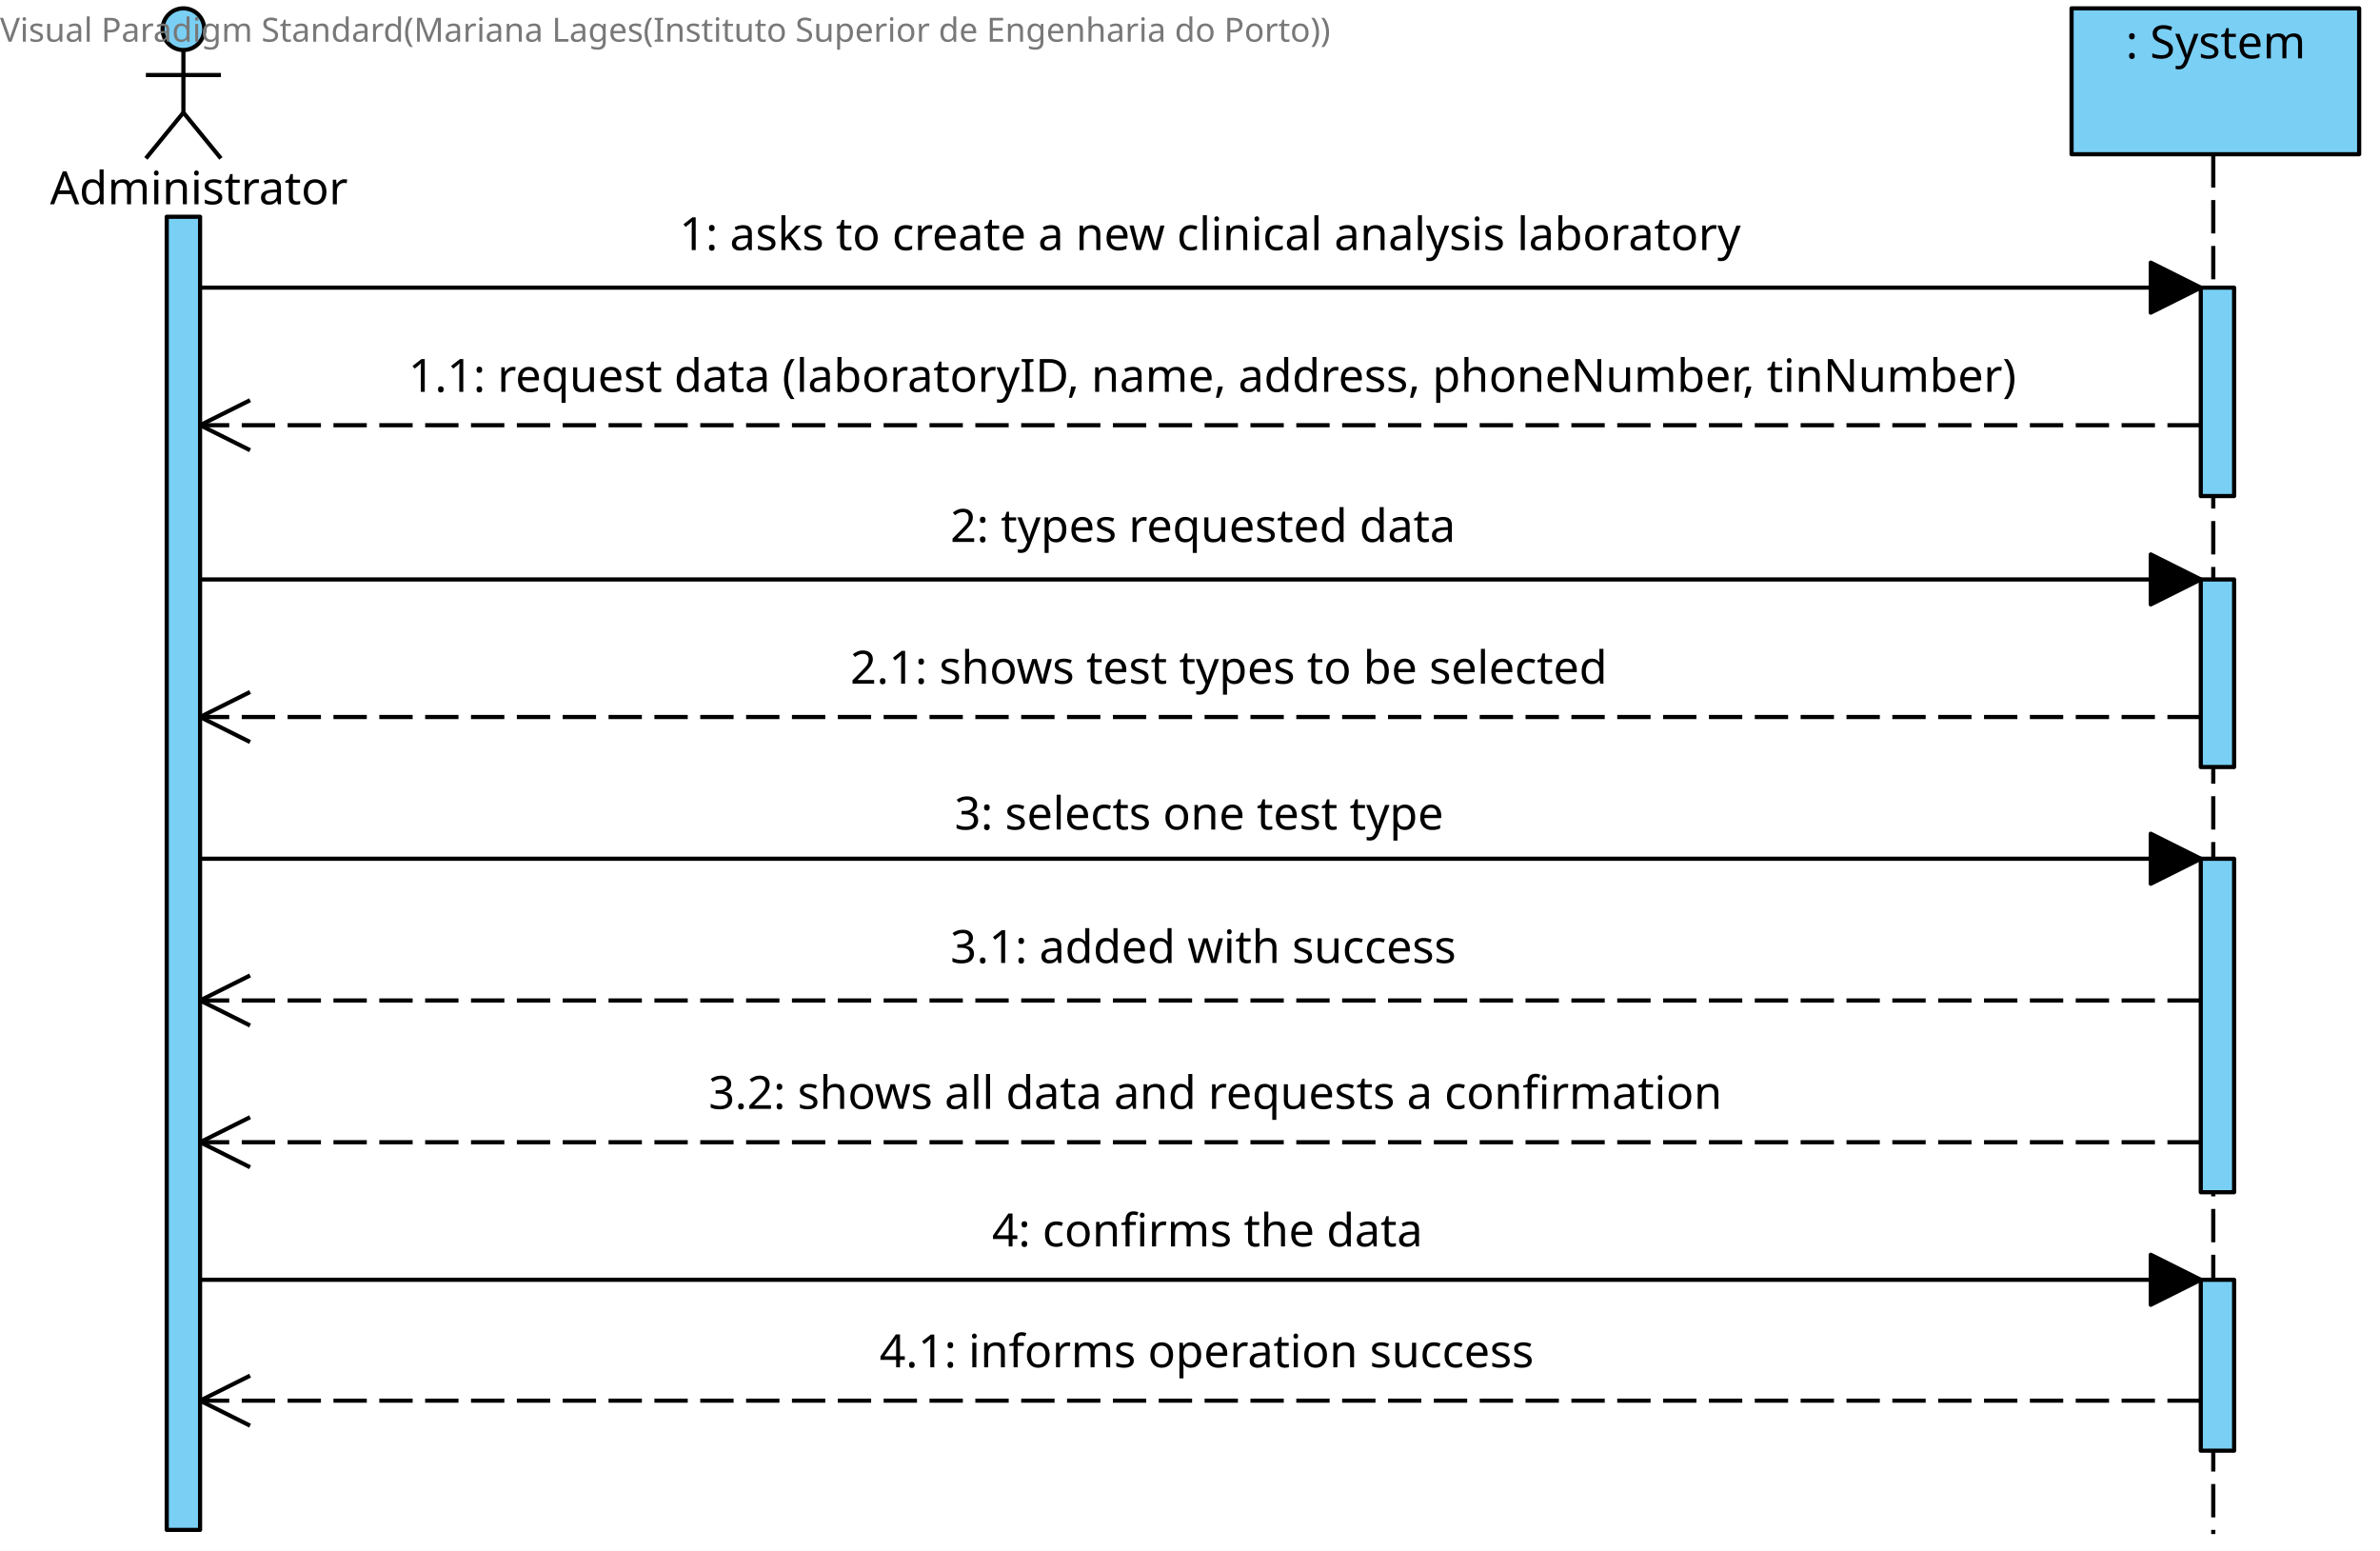
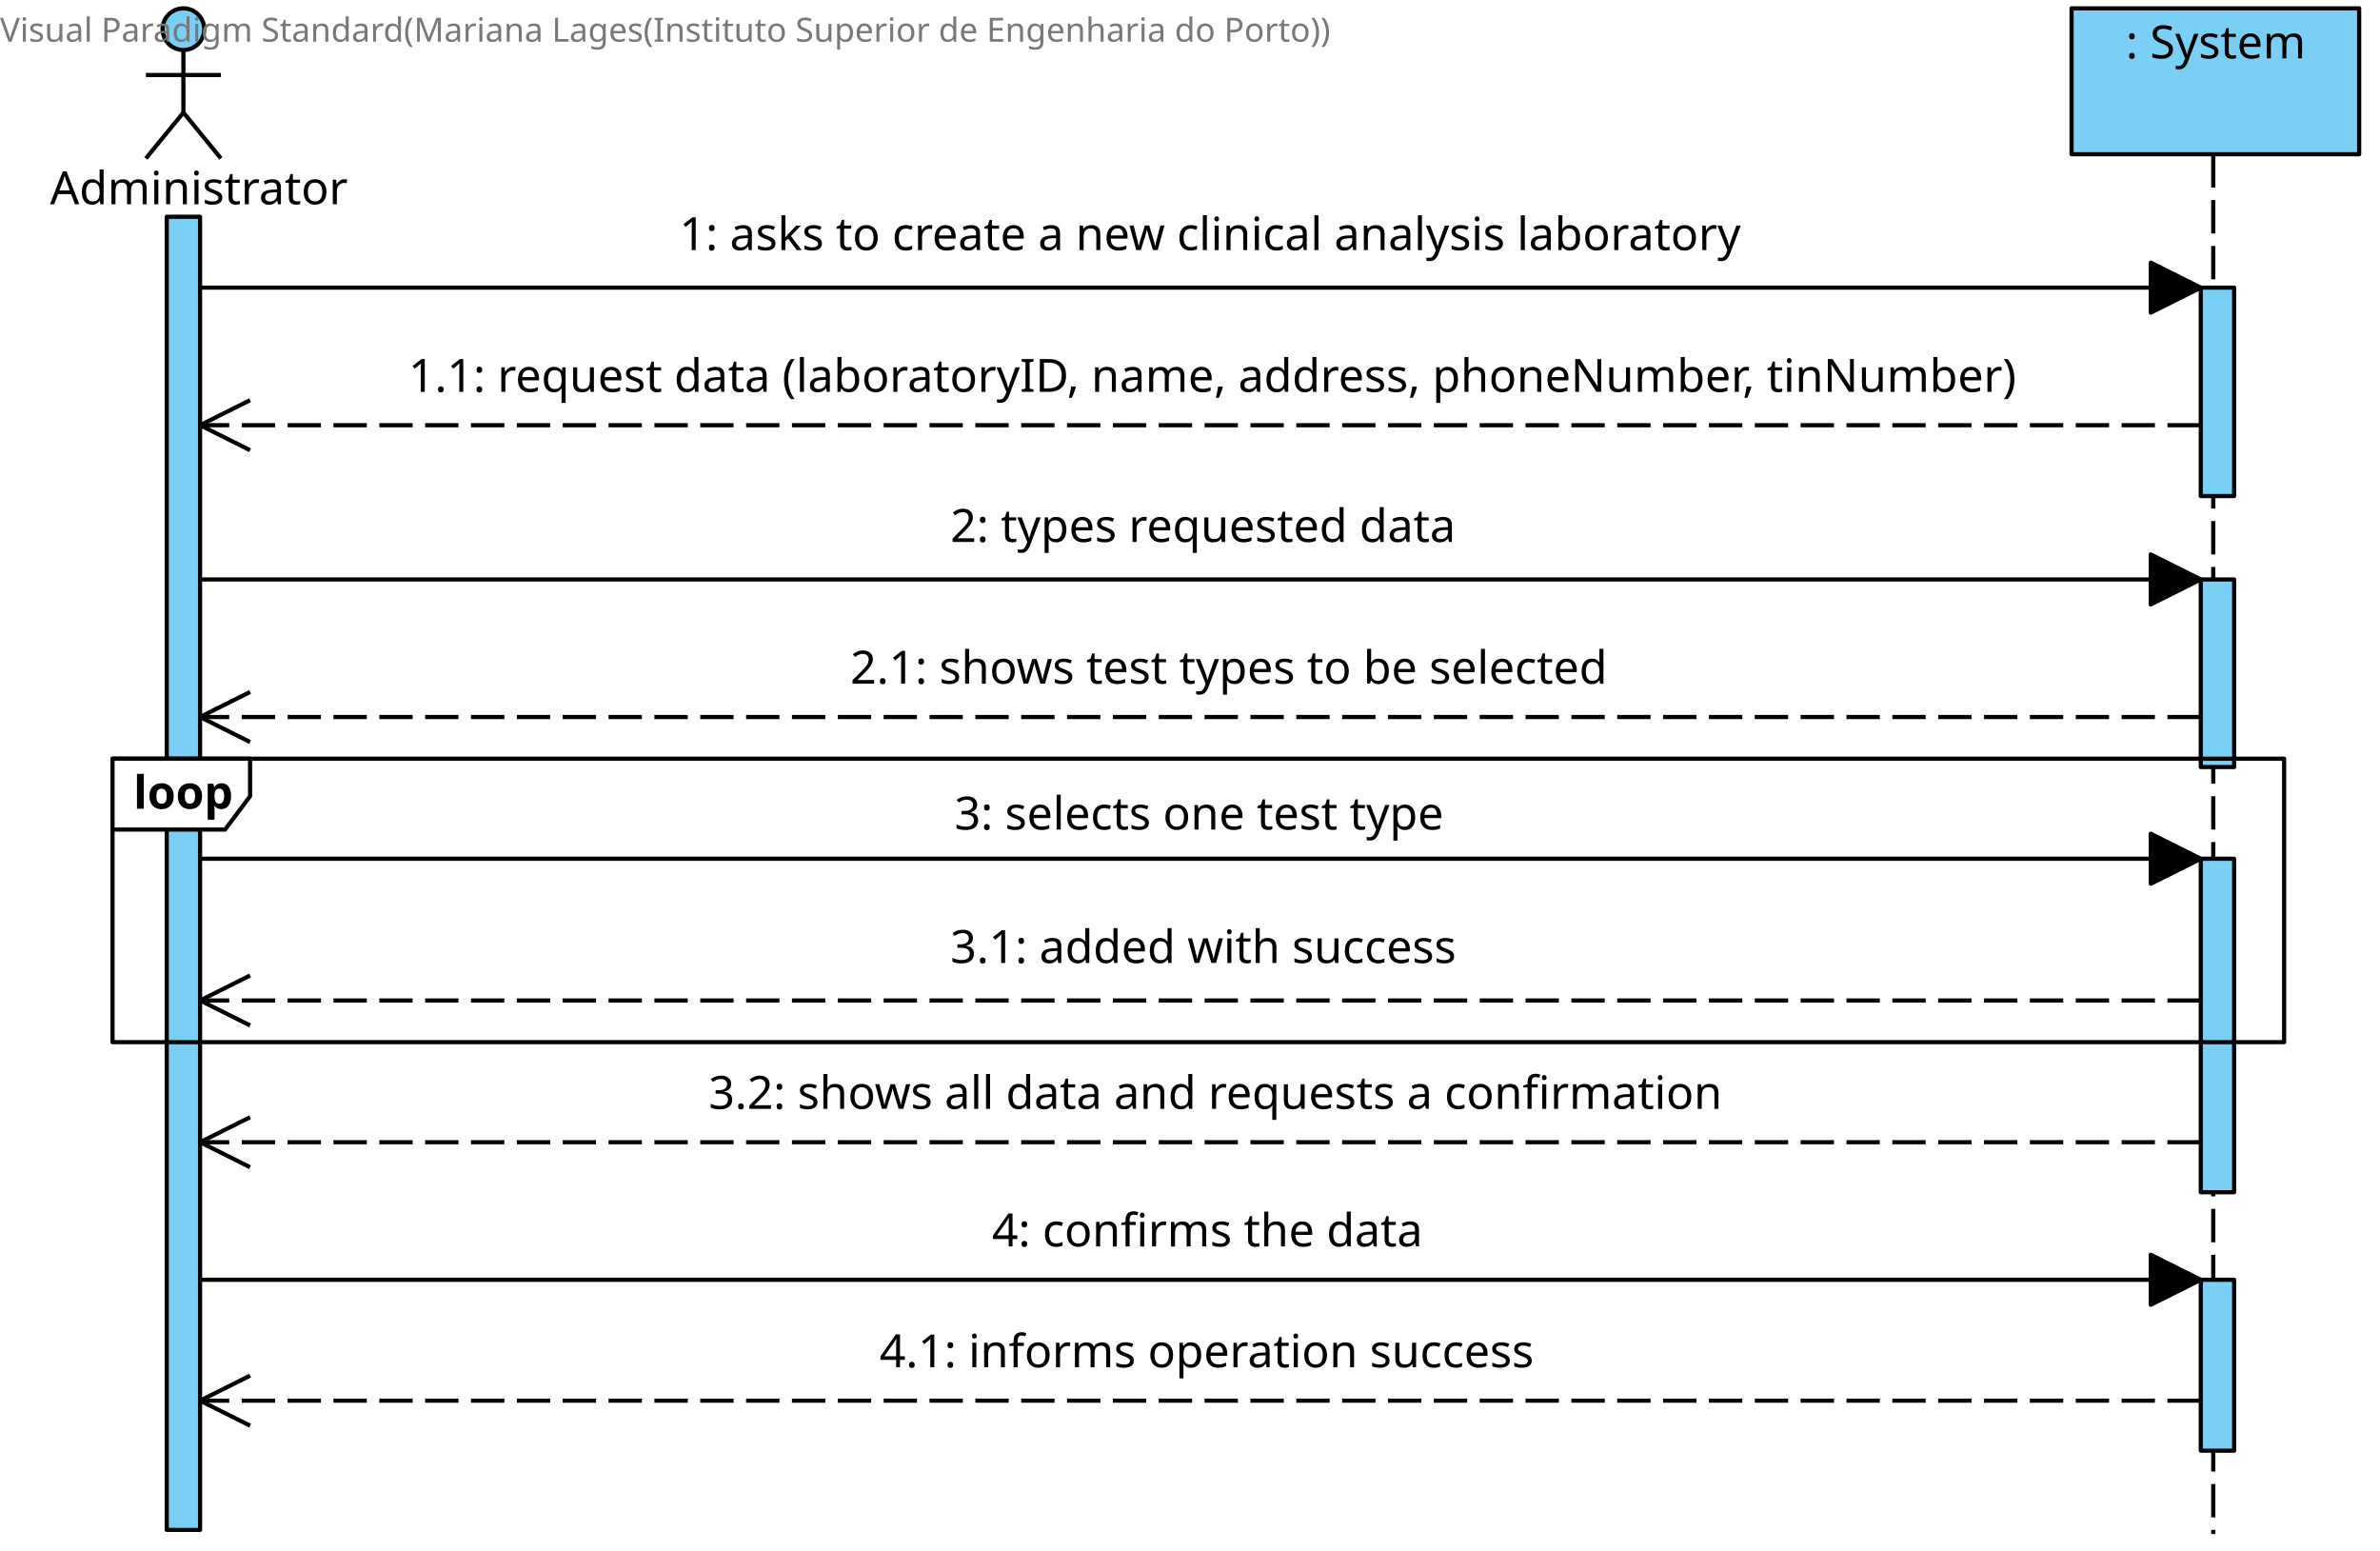
<svg xmlns="http://www.w3.org/2000/svg" fill-opacity="0" color-rendering="auto" color-interpolation="auto" text-rendering="auto" stroke="rgb(0,0,0)" stroke-linecap="square" width="571" stroke-miterlimit="10" shape-rendering="auto" stroke-opacity="0" fill="rgb(0,0,0)" stroke-dasharray="none" font-weight="normal" stroke-width="1" height="372" font-family="'Dialog'" font-style="normal" stroke-linejoin="miter" font-size="12px" stroke-dashoffset="0" image-rendering="auto">
  <defs id="genericDefs" />
  <g>
    <defs id="defs1">
      <clipPath clipPathUnits="userSpaceOnUse" id="clipPath1">
        <path d="M-7 -7 L71 -7 L71 377 L-7 377 L-7 -7 Z" />
      </clipPath>
      <clipPath clipPathUnits="userSpaceOnUse" id="clipPath2">
        <path d="M-7 -7 L81 -7 L81 377 L-7 377 L-7 -7 Z" />
      </clipPath>
      <clipPath clipPathUnits="userSpaceOnUse" id="clipPath3">
        <path d="M-7 -7 L19 -7 L19 91 L-7 91 L-7 -7 Z" />
      </clipPath>
      <clipPath clipPathUnits="userSpaceOnUse" id="clipPath4">
        <path d="M-7 -7 L19 -7 L19 61 L-7 61 L-7 -7 Z" />
      </clipPath>
      <clipPath clipPathUnits="userSpaceOnUse" id="clipPath5">
        <path d="M-7 -7 L19 -7 L19 52 L-7 52 L-7 -7 Z" />
      </clipPath>
      <clipPath clipPathUnits="userSpaceOnUse" id="clipPath6">
        <path d="M-7 -7 L19 -7 L19 56 L-7 56 L-7 -7 Z" />
      </clipPath>
      <clipPath clipPathUnits="userSpaceOnUse" id="clipPath7">
+         <path d="M-7 -7 L532 -7 L532 79 L-7 79 L-7 -7 Z" />
+       </clipPath>
+       <clipPath clipPathUnits="userSpaceOnUse" id="clipPath8">
+         <path d="M-7 -7 L-7 79 L532 79 L532 -7 Z" />
+       </clipPath>
+       <clipPath clipPathUnits="userSpaceOnUse" id="clipPath9">
+         <path d="M0 0 L0 18 L34 18 L34 0 Z" />
+       </clipPath>
+       <clipPath clipPathUnits="userSpaceOnUse" id="clipPath10">
+         <path d="M-7 -7 L532 -7 L532 61 L-7 61 L-7 -7 Z" />
+       </clipPath>
+       <clipPath clipPathUnits="userSpaceOnUse" id="clipPath11">
+         <path d="M0 0 L0 4 L521 4 L521 0 Z" />
+       </clipPath>
+       <clipPath clipPathUnits="userSpaceOnUse" id="clipPath12">
        <path d="M-85 -15 L170 -15 L170 30 L-85 30 L-85 -15 Z" />
      </clipPath>
-       <clipPath clipPathUnits="userSpaceOnUse" id="clipPath8">
+       <clipPath clipPathUnits="userSpaceOnUse" id="clipPath13">
        <path d="M-70 -15 L140 -15 L140 30 L-70 30 L-70 -15 Z" />
      </clipPath>
-       <clipPath clipPathUnits="userSpaceOnUse" id="clipPath9">
+       <clipPath clipPathUnits="userSpaceOnUse" id="clipPath14">
        <path d="M0 0 L584 0 L584 104 L0 104 L0 0 Z" />
      </clipPath>
-       <clipPath clipPathUnits="userSpaceOnUse" id="clipPath10">
+       <clipPath clipPathUnits="userSpaceOnUse" id="clipPath15">
        <path d="M89 18 L89 33 L4 33 L4 18 ZM419 29 L419 44 L155 44 L155 29 ZM476 63 L476 78 L91 78 L91 63 ZM0 0 L0 104 L220 104 L220 99 L355 99 L355 104 L584 104 L584 0 Z" />
      </clipPath>
-       <clipPath clipPathUnits="userSpaceOnUse" id="clipPath11">
+       <clipPath clipPathUnits="userSpaceOnUse" id="clipPath16">
        <path d="M476 30 L476 45 L91 45 L91 30 ZM355 66 L355 81 L220 81 L220 66 ZM0 0 L0 104 L197 104 L197 100 L392 100 L392 104 L584 104 L584 0 L419 0 L419 11 L155 11 L155 0 Z" />
      </clipPath>
-       <clipPath clipPathUnits="userSpaceOnUse" id="clipPath12">
+       <clipPath clipPathUnits="userSpaceOnUse" id="clipPath17">
        <path d="M355 29 L355 44 L220 44 L220 29 ZM392 63 L392 78 L197 78 L197 63 ZM0 0 L0 104 L221 104 L221 98 L354 98 L354 104 L584 104 L584 0 L476 0 L476 8 L91 8 L91 0 Z" />
      </clipPath>
-       <clipPath clipPathUnits="userSpaceOnUse" id="clipPath13">
+       <clipPath clipPathUnits="userSpaceOnUse" id="clipPath18">
        <path d="M392 30 L392 45 L197 45 L197 30 ZM354 65 L354 80 L221 80 L221 65 ZM0 0 L0 104 L221 104 L221 97 L359 97 L359 104 L584 104 L584 0 L355 0 L355 11 L220 11 L220 0 Z" />
      </clipPath>
-       <clipPath clipPathUnits="userSpaceOnUse" id="clipPath14">
+       <clipPath clipPathUnits="userSpaceOnUse" id="clipPath19">
        <path d="M354 31 L354 46 L221 46 L221 31 ZM359 63 L359 78 L221 78 L221 63 ZM0 0 L0 104 L162 104 L162 98 L412 98 L412 104 L584 104 L584 0 L392 0 L392 11 L197 11 L197 0 Z" />
      </clipPath>
-       <clipPath clipPathUnits="userSpaceOnUse" id="clipPath15">
+       <clipPath clipPathUnits="userSpaceOnUse" id="clipPath20">
        <path d="M412 30 L412 45 L162 45 L162 30 ZM347 63 L347 78 L230 78 L230 63 ZM0 0 L0 104 L204 104 L204 92 L374 92 L374 104 L584 104 L584 0 L359 0 L359 10 L221 10 L221 0 Z" />
      </clipPath>
-       <clipPath clipPathUnits="userSpaceOnUse" id="clipPath16">
+       <clipPath clipPathUnits="userSpaceOnUse" id="clipPath21">
        <path d="M347 30 L347 45 L230 45 L230 30 ZM374 59 L374 74 L204 74 L204 59 ZM0 0 L0 104 L584 104 L584 0 L412 0 L412 12 L162 12 L162 0 Z" />
      </clipPath>
-       <clipPath clipPathUnits="userSpaceOnUse" id="clipPath17">
+       <clipPath clipPathUnits="userSpaceOnUse" id="clipPath22">
        <path d="M347 1 L347 16 L230 16 L230 1 ZM374 30 L374 45 L204 45 L204 30 ZM0 0 L0 104 L584 104 L584 0 Z" />
      </clipPath>
-       <clipPath clipPathUnits="userSpaceOnUse" id="clipPath18">
+       <clipPath clipPathUnits="userSpaceOnUse" id="clipPath23">
        <path d="M359 29 L359 44 L221 44 L221 29 ZM412 64 L412 79 L162 79 L162 64 ZM0 0 L0 104 L230 104 L230 97 L347 97 L347 104 L584 104 L584 0 L354 0 L354 12 L221 12 L221 0 Z" />
      </clipPath>
-       <clipPath clipPathUnits="userSpaceOnUse" id="clipPath19">
+       <clipPath clipPathUnits="userSpaceOnUse" id="clipPath24">
        <path d="M-138 -15 L276 -15 L276 30 L-138 30 L-138 -15 Z" />
      </clipPath>
-       <clipPath clipPathUnits="userSpaceOnUse" id="clipPath20">
+       <clipPath clipPathUnits="userSpaceOnUse" id="clipPath25">
        <path d="M-170 -15 L340 -15 L340 30 L-170 30 L-170 -15 Z" />
      </clipPath>
-       <clipPath clipPathUnits="userSpaceOnUse" id="clipPath21">
+       <clipPath clipPathUnits="userSpaceOnUse" id="clipPath26">
        <path d="M-117 -15 L234 -15 L234 30 L-117 30 L-117 -15 Z" />
      </clipPath>
-       <clipPath clipPathUnits="userSpaceOnUse" id="clipPath22">
+       <clipPath clipPathUnits="userSpaceOnUse" id="clipPath27">
        <path d="M-250 -15 L500 -15 L500 30 L-250 30 L-250 -15 Z" />
      </clipPath>
-       <clipPath clipPathUnits="userSpaceOnUse" id="clipPath23">
+       <clipPath clipPathUnits="userSpaceOnUse" id="clipPath28">
        <path d="M-133 -15 L266 -15 L266 30 L-133 30 L-133 -15 Z" />
      </clipPath>
-       <clipPath clipPathUnits="userSpaceOnUse" id="clipPath24">
+       <clipPath clipPathUnits="userSpaceOnUse" id="clipPath29">
        <path d="M-195 -15 L390 -15 L390 30 L-195 30 L-195 -15 Z" />
      </clipPath>
-       <clipPath clipPathUnits="userSpaceOnUse" id="clipPath25">
+       <clipPath clipPathUnits="userSpaceOnUse" id="clipPath30">
        <path d="M-135 -15 L270 -15 L270 30 L-135 30 L-135 -15 Z" />
      </clipPath>
-       <clipPath clipPathUnits="userSpaceOnUse" id="clipPath26">
+       <clipPath clipPathUnits="userSpaceOnUse" id="clipPath31">
        <path d="M-385 -15 L770 -15 L770 30 L-385 30 L-385 -15 Z" />
      </clipPath>
-       <clipPath clipPathUnits="userSpaceOnUse" id="clipPath27">
+       <clipPath clipPathUnits="userSpaceOnUse" id="clipPath32">
        <path d="M-264 -15 L528 -15 L528 30 L-264 30 L-264 -15 Z" />
      </clipPath>
    </defs>
    <g fill="white" text-rendering="geometricPrecision" fill-opacity="1" stroke-opacity="1" stroke="white">
      <rect x="0" width="571" height="372" y="0" stroke="none" />
    </g>
    <g font-size="11px" transform="translate(14,2)" fill-opacity="1" fill="rgb(122,207,245)" text-rendering="geometricPrecision" image-rendering="optimizeQuality" font-family="sans-serif" stroke="rgb(122,207,245)" stroke-opacity="1">
      <circle r="5" clip-path="url(#clipPath1)" cx="30" cy="5" stroke="none" />
      <rect x="26" width="8" height="315" y="50" clip-path="url(#clipPath1)" stroke="none" />
    </g>
    <g stroke-linecap="butt" font-size="11px" transform="translate(14,2)" fill-opacity="1" fill="black" text-rendering="geometricPrecision" image-rendering="optimizeQuality" font-family="sans-serif" stroke-linejoin="round" stroke="black" stroke-opacity="1" stroke-miterlimit="0">
      <circle fill="none" r="5" clip-path="url(#clipPath1)" cx="30" cy="5" />
      <rect fill="none" x="26" width="8" height="315" y="50" clip-path="url(#clipPath1)" />
      <line y2="25" fill="none" x1="30" clip-path="url(#clipPath1)" x2="30" y1="10" />
      <line y2="36" fill="none" x1="30" clip-path="url(#clipPath1)" x2="21" y1="25" />
      <line y2="36" fill="none" x1="30" clip-path="url(#clipPath1)" x2="39" y1="25" />
      <line y2="16" fill="none" x1="21" clip-path="url(#clipPath1)" x2="39" y1="16" />
    </g>
    <g font-size="11px" transform="translate(497,2)" fill-opacity="1" fill="rgb(122,207,245)" text-rendering="geometricPrecision" image-rendering="optimizeQuality" font-family="sans-serif" stroke="rgb(122,207,245)" stroke-opacity="1">
      <rect x="0" width="69" height="35" y="0" clip-path="url(#clipPath2)" stroke="none" />
    </g>
    <g stroke-linecap="butt" font-size="11px" transform="translate(497,2)" fill-opacity="1" fill="black" text-rendering="geometricPrecision" image-rendering="optimizeQuality" font-family="sans-serif" stroke-linejoin="round" stroke="black" stroke-opacity="1" stroke-miterlimit="0">
      <rect fill="none" x="0" width="69" height="35" y="0" clip-path="url(#clipPath2)" />
      <line clip-path="url(#clipPath2)" fill="none" x1="34" x2="34" y1="35" y2="366" stroke-linejoin="bevel" stroke-dasharray="8,3" />
    </g>
    <g font-size="11px" transform="translate(528,206)" fill-opacity="1" fill="rgb(122,207,245)" text-rendering="geometricPrecision" image-rendering="optimizeQuality" font-family="sans-serif" stroke="rgb(122,207,245)" stroke-opacity="1">
      <rect x="0" width="8" height="80" y="0" clip-path="url(#clipPath3)" stroke="none" />
    </g>
    <g stroke-linecap="butt" font-size="11px" transform="translate(528,206)" fill-opacity="1" fill="black" text-rendering="geometricPrecision" image-rendering="optimizeQuality" font-family="sans-serif" stroke-linejoin="round" stroke="black" stroke-opacity="1" stroke-miterlimit="0">
      <rect fill="none" x="0" width="8" height="80" y="0" clip-path="url(#clipPath3)" />
    </g>
    <g font-size="11px" transform="translate(528,69)" fill-opacity="1" fill="rgb(122,207,245)" text-rendering="geometricPrecision" image-rendering="optimizeQuality" font-family="sans-serif" stroke="rgb(122,207,245)" stroke-opacity="1">
      <rect x="0" width="8" height="50" y="0" clip-path="url(#clipPath4)" stroke="none" />
    </g>
    <g stroke-linecap="butt" font-size="11px" transform="translate(528,69)" fill-opacity="1" fill="black" text-rendering="geometricPrecision" image-rendering="optimizeQuality" font-family="sans-serif" stroke-linejoin="round" stroke="black" stroke-opacity="1" stroke-miterlimit="0">
      <rect fill="none" x="0" width="8" height="50" y="0" clip-path="url(#clipPath4)" />
    </g>
    <g font-size="11px" transform="translate(528,307)" fill-opacity="1" fill="rgb(122,207,245)" text-rendering="geometricPrecision" image-rendering="optimizeQuality" font-family="sans-serif" stroke="rgb(122,207,245)" stroke-opacity="1">
      <rect x="0" width="8" height="41" y="0" clip-path="url(#clipPath5)" stroke="none" />
    </g>
    <g stroke-linecap="butt" font-size="11px" transform="translate(528,307)" fill-opacity="1" fill="black" text-rendering="geometricPrecision" image-rendering="optimizeQuality" font-family="sans-serif" stroke-linejoin="round" stroke="black" stroke-opacity="1" stroke-miterlimit="0">
      <rect fill="none" x="0" width="8" height="41" y="0" clip-path="url(#clipPath5)" />
    </g>
    <g font-size="11px" transform="translate(528,139)" fill-opacity="1" fill="rgb(122,207,245)" text-rendering="geometricPrecision" image-rendering="optimizeQuality" font-family="sans-serif" stroke="rgb(122,207,245)" stroke-opacity="1">
      <rect x="0" width="8" height="45" y="0" clip-path="url(#clipPath6)" stroke="none" />
    </g>
    <g stroke-linecap="butt" font-size="11px" transform="translate(528,139)" fill-opacity="1" fill="black" text-rendering="geometricPrecision" image-rendering="optimizeQuality" font-family="sans-serif" stroke-linejoin="round" stroke="black" stroke-opacity="1" stroke-miterlimit="0">
      <rect fill="none" x="0" width="8" height="45" y="0" clip-path="url(#clipPath6)" />
    </g>
+     <g fill-opacity="1" text-rendering="geometricPrecision" stroke="black" stroke-linecap="butt" transform="translate(27,182)" stroke-miterlimit="0" stroke-opacity="1" fill="black" font-weight="bold" font-family="sans-serif" stroke-linejoin="round" font-size="11px" image-rendering="optimizeQuality">
+       <rect fill="none" x="0" width="521" height="68" y="0" clip-path="url(#clipPath8)" />
+     </g>
+     <g font-size="11px" transform="translate(27,182)" fill-opacity="1" fill="white" text-rendering="geometricPrecision" image-rendering="optimizeQuality" font-family="sans-serif" stroke="white" font-weight="bold" stroke-opacity="1">
+       <path d="M33 0 L33 9 L27 17 L0 17 L0 0 Z" stroke="none" clip-path="url(#clipPath8)" />
+     </g>
+     <g fill-opacity="1" text-rendering="geometricPrecision" stroke="black" stroke-linecap="butt" transform="translate(27,182)" stroke-miterlimit="0" stroke-opacity="1" fill="black" font-weight="bold" font-family="sans-serif" stroke-linejoin="round" font-size="11px" image-rendering="optimizeQuality">
+       <path fill="none" d="M33 0 L33 9 L27 17 L0 17 L0 0 Z" clip-path="url(#clipPath8)" />
+     </g>
+     <g font-size="11px" transform="translate(27,182)" fill-opacity="1" fill="black" text-rendering="geometricPrecision" image-rendering="optimizeQuality" font-family="sans-serif" stroke="black" font-weight="bold" stroke-opacity="1">
+       <text x="5" xml:space="preserve" y="12" clip-path="url(#clipPath9)" stroke="none">loop</text>
+     </g>
    <g font-size="11px" transform="translate(2,37)" fill-opacity="1" fill="black" text-rendering="geometricPrecision" image-rendering="optimizeQuality" font-family="sans-serif" stroke="black" stroke-opacity="1">
-       <text x="10" xml:space="preserve" y="12" clip-path="url(#clipPath7)" stroke="none">Administrator</text>
+       <text x="10" xml:space="preserve" y="12" clip-path="url(#clipPath12)" stroke="none">Administrator</text>
    </g>
    <g font-size="11px" transform="translate(497,2)" fill-opacity="1" fill="black" text-rendering="geometricPrecision" image-rendering="optimizeQuality" font-family="sans-serif" stroke="black" stroke-opacity="1">
-       <text x="13" xml:space="preserve" y="12" clip-path="url(#clipPath8)" stroke="none">: System</text>
+       <text x="13" xml:space="preserve" y="12" clip-path="url(#clipPath13)" stroke="none">: System</text>
    </g>
    <g stroke-linecap="butt" font-size="11px" transform="translate(-2,19)" fill-opacity="1" fill="black" text-rendering="geometricPrecision" image-rendering="optimizeQuality" font-family="sans-serif" stroke-linejoin="round" stroke="black" stroke-opacity="1">
-       <line y2="50" fill="none" x1="50" clip-path="url(#clipPath10)" x2="530" y1="50" />
-       <polygon points=" 530 50 518 44 518 56" clip-path="url(#clipPath10)" stroke="none" />
-       <polygon fill="none" points=" 530 50 518 44 518 56" clip-path="url(#clipPath10)" />
+       <line y2="50" fill="none" x1="50" clip-path="url(#clipPath15)" x2="530" y1="50" />
+       <polygon points=" 530 50 518 44 518 56" clip-path="url(#clipPath15)" stroke="none" />
+       <polygon fill="none" points=" 530 50 518 44 518 56" clip-path="url(#clipPath15)" />
    </g>
    <g fill-opacity="1" text-rendering="geometricPrecision" stroke="black" stroke-linecap="butt" transform="translate(-2,52)" stroke-miterlimit="0" stroke-opacity="1" fill="black" stroke-dasharray="8,3" font-family="sans-serif" stroke-linejoin="round" font-size="11px" image-rendering="optimizeQuality">
-       <line y2="50" fill="none" x1="530" clip-path="url(#clipPath11)" x2="50" y1="50" />
-       <line clip-path="url(#clipPath11)" fill="none" x1="50" x2="62" y1="50" y2="56" stroke-dasharray="none" stroke-miterlimit="10" />
-       <line clip-path="url(#clipPath11)" fill="none" x1="50" x2="62" y1="50" y2="44" stroke-dasharray="none" stroke-miterlimit="10" />
+       <line y2="50" fill="none" x1="530" clip-path="url(#clipPath16)" x2="50" y1="50" />
+       <line clip-path="url(#clipPath16)" fill="none" x1="50" x2="62" y1="50" y2="56" stroke-dasharray="none" stroke-miterlimit="10" />
+       <line clip-path="url(#clipPath16)" fill="none" x1="50" x2="62" y1="50" y2="44" stroke-dasharray="none" stroke-miterlimit="10" />
    </g>
    <g stroke-linecap="butt" font-size="11px" transform="translate(-2,89)" fill-opacity="1" fill="black" text-rendering="geometricPrecision" image-rendering="optimizeQuality" font-family="sans-serif" stroke-linejoin="round" stroke="black" stroke-opacity="1">
-       <line y2="50" fill="none" x1="50" clip-path="url(#clipPath12)" x2="530" y1="50" />
-       <polygon points=" 530 50 518 44 518 56" clip-path="url(#clipPath12)" stroke="none" />
-       <polygon fill="none" points=" 530 50 518 44 518 56" clip-path="url(#clipPath12)" />
+       <line y2="50" fill="none" x1="50" clip-path="url(#clipPath17)" x2="530" y1="50" />
+       <polygon points=" 530 50 518 44 518 56" clip-path="url(#clipPath17)" stroke="none" />
+       <polygon fill="none" points=" 530 50 518 44 518 56" clip-path="url(#clipPath17)" />
    </g>
    <g fill-opacity="1" text-rendering="geometricPrecision" stroke="black" stroke-linecap="butt" transform="translate(-2,122)" stroke-miterlimit="0" stroke-opacity="1" fill="black" stroke-dasharray="8,3" font-family="sans-serif" stroke-linejoin="round" font-size="11px" image-rendering="optimizeQuality">
-       <line y2="50" fill="none" x1="530" clip-path="url(#clipPath13)" x2="50" y1="50" />
-       <line clip-path="url(#clipPath13)" fill="none" x1="50" x2="62" y1="50" y2="56" stroke-dasharray="none" stroke-miterlimit="10" />
-       <line clip-path="url(#clipPath13)" fill="none" x1="50" x2="62" y1="50" y2="44" stroke-dasharray="none" stroke-miterlimit="10" />
-     </g>
-     <g stroke-linecap="butt" font-size="11px" transform="translate(-2,156)" fill-opacity="1" fill="black" text-rendering="geometricPrecision" image-rendering="optimizeQuality" font-family="sans-serif" stroke-linejoin="round" stroke="black" stroke-opacity="1">
-       <line y2="50" fill="none" x1="50" clip-path="url(#clipPath14)" x2="530" y1="50" />
-       <polygon points=" 530 50 518 44 518 56" clip-path="url(#clipPath14)" stroke="none" />
-       <polygon fill="none" points=" 530 50 518 44 518 56" clip-path="url(#clipPath14)" />
-     </g>
-     <g fill-opacity="1" text-rendering="geometricPrecision" stroke="black" stroke-linecap="butt" transform="translate(-2,224)" stroke-miterlimit="0" stroke-opacity="1" fill="black" stroke-dasharray="8,3" font-family="sans-serif" stroke-linejoin="round" font-size="11px" image-rendering="optimizeQuality">
-       <line y2="50" fill="none" x1="530" clip-path="url(#clipPath15)" x2="50" y1="50" />
-       <line clip-path="url(#clipPath15)" fill="none" x1="50" x2="62" y1="50" y2="56" stroke-dasharray="none" stroke-miterlimit="10" />
-       <line clip-path="url(#clipPath15)" fill="none" x1="50" x2="62" y1="50" y2="44" stroke-dasharray="none" stroke-miterlimit="10" />
-     </g>
-     <g stroke-linecap="butt" font-size="11px" transform="translate(-2,257)" fill-opacity="1" fill="black" text-rendering="geometricPrecision" image-rendering="optimizeQuality" font-family="sans-serif" stroke-linejoin="round" stroke="black" stroke-opacity="1">
-       <line y2="50" fill="none" x1="50" clip-path="url(#clipPath16)" x2="530" y1="50" />
-       <polygon points=" 530 50 518 44 518 56" clip-path="url(#clipPath16)" stroke="none" />
-       <polygon fill="none" points=" 530 50 518 44 518 56" clip-path="url(#clipPath16)" />
-     </g>
-     <g fill-opacity="1" text-rendering="geometricPrecision" stroke="black" stroke-linecap="butt" transform="translate(-2,286)" stroke-miterlimit="0" stroke-opacity="1" fill="black" stroke-dasharray="8,3" font-family="sans-serif" stroke-linejoin="round" font-size="11px" image-rendering="optimizeQuality">
-       <line y2="50" fill="none" x1="530" clip-path="url(#clipPath17)" x2="50" y1="50" />
-       <line clip-path="url(#clipPath17)" fill="none" x1="50" x2="62" y1="50" y2="56" stroke-dasharray="none" stroke-miterlimit="10" />
-       <line clip-path="url(#clipPath17)" fill="none" x1="50" x2="62" y1="50" y2="44" stroke-dasharray="none" stroke-miterlimit="10" />
-     </g>
-     <g fill-opacity="1" text-rendering="geometricPrecision" stroke="black" stroke-linecap="butt" transform="translate(-2,190)" stroke-miterlimit="0" stroke-opacity="1" fill="black" stroke-dasharray="8,3" font-family="sans-serif" stroke-linejoin="round" font-size="11px" image-rendering="optimizeQuality">
      <line y2="50" fill="none" x1="530" clip-path="url(#clipPath18)" x2="50" y1="50" />
      <line clip-path="url(#clipPath18)" fill="none" x1="50" x2="62" y1="50" y2="56" stroke-dasharray="none" stroke-miterlimit="10" />
      <line clip-path="url(#clipPath18)" fill="none" x1="50" x2="62" y1="50" y2="44" stroke-dasharray="none" stroke-miterlimit="10" />
    </g>
+     <g stroke-linecap="butt" font-size="11px" transform="translate(-2,156)" fill-opacity="1" fill="black" text-rendering="geometricPrecision" image-rendering="optimizeQuality" font-family="sans-serif" stroke-linejoin="round" stroke="black" stroke-opacity="1">
+       <line y2="50" fill="none" x1="50" clip-path="url(#clipPath19)" x2="530" y1="50" />
+       <polygon points=" 530 50 518 44 518 56" clip-path="url(#clipPath19)" stroke="none" />
+       <polygon fill="none" points=" 530 50 518 44 518 56" clip-path="url(#clipPath19)" />
+     </g>
+     <g fill-opacity="1" text-rendering="geometricPrecision" stroke="black" stroke-linecap="butt" transform="translate(-2,224)" stroke-miterlimit="0" stroke-opacity="1" fill="black" stroke-dasharray="8,3" font-family="sans-serif" stroke-linejoin="round" font-size="11px" image-rendering="optimizeQuality">
+       <line y2="50" fill="none" x1="530" clip-path="url(#clipPath20)" x2="50" y1="50" />
+       <line clip-path="url(#clipPath20)" fill="none" x1="50" x2="62" y1="50" y2="56" stroke-dasharray="none" stroke-miterlimit="10" />
+       <line clip-path="url(#clipPath20)" fill="none" x1="50" x2="62" y1="50" y2="44" stroke-dasharray="none" stroke-miterlimit="10" />
+     </g>
+     <g stroke-linecap="butt" font-size="11px" transform="translate(-2,257)" fill-opacity="1" fill="black" text-rendering="geometricPrecision" image-rendering="optimizeQuality" font-family="sans-serif" stroke-linejoin="round" stroke="black" stroke-opacity="1">
+       <line y2="50" fill="none" x1="50" clip-path="url(#clipPath21)" x2="530" y1="50" />
+       <polygon points=" 530 50 518 44 518 56" clip-path="url(#clipPath21)" stroke="none" />
+       <polygon fill="none" points=" 530 50 518 44 518 56" clip-path="url(#clipPath21)" />
+     </g>
+     <g fill-opacity="1" text-rendering="geometricPrecision" stroke="black" stroke-linecap="butt" transform="translate(-2,286)" stroke-miterlimit="0" stroke-opacity="1" fill="black" stroke-dasharray="8,3" font-family="sans-serif" stroke-linejoin="round" font-size="11px" image-rendering="optimizeQuality">
+       <line y2="50" fill="none" x1="530" clip-path="url(#clipPath22)" x2="50" y1="50" />
+       <line clip-path="url(#clipPath22)" fill="none" x1="50" x2="62" y1="50" y2="56" stroke-dasharray="none" stroke-miterlimit="10" />
+       <line clip-path="url(#clipPath22)" fill="none" x1="50" x2="62" y1="50" y2="44" stroke-dasharray="none" stroke-miterlimit="10" />
+     </g>
+     <g fill-opacity="1" text-rendering="geometricPrecision" stroke="black" stroke-linecap="butt" transform="translate(-2,190)" stroke-miterlimit="0" stroke-opacity="1" fill="black" stroke-dasharray="8,3" font-family="sans-serif" stroke-linejoin="round" font-size="11px" image-rendering="optimizeQuality">
+       <line y2="50" fill="none" x1="530" clip-path="url(#clipPath23)" x2="50" y1="50" />
+       <line clip-path="url(#clipPath23)" fill="none" x1="50" x2="62" y1="50" y2="56" stroke-dasharray="none" stroke-miterlimit="10" />
+       <line clip-path="url(#clipPath23)" fill="none" x1="50" x2="62" y1="50" y2="44" stroke-dasharray="none" stroke-miterlimit="10" />
+     </g>
    <g font-size="11px" transform="translate(219,219)" fill-opacity="1" fill="white" text-rendering="geometricPrecision" image-rendering="optimizeQuality" font-family="sans-serif" stroke="white" stroke-opacity="1">
-       <rect x="0" width="138" height="15" y="0" clip-path="url(#clipPath19)" stroke="none" />
-       <text fill="black" x="9" xml:space="preserve" y="12" clip-path="url(#clipPath19)" stroke="none">3.1: added with success</text>
+       <rect x="0" width="138" height="15" y="0" clip-path="url(#clipPath24)" stroke="none" />
+       <text fill="black" x="9" xml:space="preserve" y="12" clip-path="url(#clipPath24)" stroke="none">3.1: added with success</text>
    </g>
    <g font-size="11px" transform="translate(202,316)" fill-opacity="1" fill="white" text-rendering="geometricPrecision" image-rendering="optimizeQuality" font-family="sans-serif" stroke="white" stroke-opacity="1">
-       <rect x="0" width="170" height="15" y="0" clip-path="url(#clipPath20)" stroke="none" />
-       <text fill="black" x="9" xml:space="preserve" y="12" clip-path="url(#clipPath20)" stroke="none">4.1: informs operation success</text>
+       <rect x="0" width="170" height="15" y="0" clip-path="url(#clipPath25)" stroke="none" />
+       <text fill="black" x="9" xml:space="preserve" y="12" clip-path="url(#clipPath25)" stroke="none">4.1: informs operation success</text>
    </g>
    <g font-size="11px" transform="translate(228,287)" fill-opacity="1" fill="white" text-rendering="geometricPrecision" image-rendering="optimizeQuality" font-family="sans-serif" stroke="white" stroke-opacity="1">
-       <rect x="0" width="117" height="15" y="0" clip-path="url(#clipPath21)" stroke="none" />
-       <text fill="black" x="10" xml:space="preserve" y="12" clip-path="url(#clipPath21)" stroke="none">4: confirms the data</text>
+       <rect x="0" width="117" height="15" y="0" clip-path="url(#clipPath26)" stroke="none" />
+       <text fill="black" x="10" xml:space="preserve" y="12" clip-path="url(#clipPath26)" stroke="none">4: confirms the data</text>
    </g>
    <g font-size="11px" transform="translate(160,254)" fill-opacity="1" fill="white" text-rendering="geometricPrecision" image-rendering="optimizeQuality" font-family="sans-serif" stroke="white" stroke-opacity="1">
-       <rect x="0" width="250" height="15" y="0" clip-path="url(#clipPath22)" stroke="none" />
-       <text fill="black" x="10" xml:space="preserve" y="12" clip-path="url(#clipPath22)" stroke="none">3.2: shows all data and requests a confirmation</text>
+       <rect x="0" width="250" height="15" y="0" clip-path="url(#clipPath27)" stroke="none" />
+       <text fill="black" x="10" xml:space="preserve" y="12" clip-path="url(#clipPath27)" stroke="none">3.2: shows all data and requests a confirmation</text>
    </g>
    <g font-size="11px" transform="translate(219,187)" fill-opacity="1" fill="white" text-rendering="geometricPrecision" image-rendering="optimizeQuality" font-family="sans-serif" stroke="white" stroke-opacity="1">
-       <rect x="0" width="133" height="15" y="0" clip-path="url(#clipPath23)" stroke="none" />
-       <text fill="black" x="10" xml:space="preserve" y="12" clip-path="url(#clipPath23)" stroke="none">3: selects one test type</text>
+       <rect x="0" width="133" height="15" y="0" clip-path="url(#clipPath28)" stroke="none" />
+       <text fill="black" x="10" xml:space="preserve" y="12" clip-path="url(#clipPath28)" stroke="none">3: selects one test type</text>
    </g>
    <g font-size="11px" transform="translate(195,152)" fill-opacity="1" fill="white" text-rendering="geometricPrecision" image-rendering="optimizeQuality" font-family="sans-serif" stroke="white" stroke-opacity="1">
-       <rect x="0" width="195" height="15" y="0" clip-path="url(#clipPath24)" stroke="none" />
-       <text fill="black" x="9" xml:space="preserve" y="12" clip-path="url(#clipPath24)" stroke="none">2.1: shows test types to be selected</text>
+       <rect x="0" width="195" height="15" y="0" clip-path="url(#clipPath29)" stroke="none" />
+       <text fill="black" x="9" xml:space="preserve" y="12" clip-path="url(#clipPath29)" stroke="none">2.1: shows test types to be selected</text>
    </g>
    <g font-size="11px" transform="translate(218,118)" fill-opacity="1" fill="white" text-rendering="geometricPrecision" image-rendering="optimizeQuality" font-family="sans-serif" stroke="white" stroke-opacity="1">
-       <rect x="0" width="135" height="15" y="0" clip-path="url(#clipPath25)" stroke="none" />
-       <text fill="black" x="10" xml:space="preserve" y="12" clip-path="url(#clipPath25)" stroke="none">2: types requested data</text>
+       <rect x="0" width="135" height="15" y="0" clip-path="url(#clipPath30)" stroke="none" />
+       <text fill="black" x="10" xml:space="preserve" y="12" clip-path="url(#clipPath30)" stroke="none">2: types requested data</text>
    </g>
    <g font-size="11px" transform="translate(89,82)" fill-opacity="1" fill="white" text-rendering="geometricPrecision" image-rendering="optimizeQuality" font-family="sans-serif" stroke="white" stroke-opacity="1">
-       <rect x="0" width="385" height="15" y="0" clip-path="url(#clipPath26)" stroke="none" />
-       <text fill="black" x="9" xml:space="preserve" y="12" clip-path="url(#clipPath26)" stroke="none">1.1: request data (laboratoryID, name, address, phoneNumber, tinNumber)</text>
+       <rect x="0" width="385" height="15" y="0" clip-path="url(#clipPath31)" stroke="none" />
+       <text fill="black" x="9" xml:space="preserve" y="12" clip-path="url(#clipPath31)" stroke="none">1.1: request data (laboratoryID, name, address, phoneNumber, tinNumber)</text>
    </g>
    <g font-size="11px" transform="translate(153,48)" fill-opacity="1" fill="white" text-rendering="geometricPrecision" image-rendering="optimizeQuality" font-family="sans-serif" stroke="white" stroke-opacity="1">
-       <rect x="0" width="264" height="15" y="0" clip-path="url(#clipPath27)" stroke="none" />
-       <text fill="black" x="10" xml:space="preserve" y="12" clip-path="url(#clipPath27)" stroke="none">1: asks to create a new clinical analysis laboratory</text>
+       <rect x="0" width="264" height="15" y="0" clip-path="url(#clipPath32)" stroke="none" />
+       <text fill="black" x="10" xml:space="preserve" y="12" clip-path="url(#clipPath32)" stroke="none">1: asks to create a new clinical analysis laboratory</text>
    </g>
    <g font-size="8px" fill-opacity="1" fill="rgb(120,120,120)" text-rendering="geometricPrecision" image-rendering="optimizeQuality" stroke="rgb(120,120,120)" stroke-opacity="1">
      <text x="0" xml:space="preserve" y="10" stroke="none">Visual Paradigm Standard(Mariana Lages(Instituto Superior de Engenharia do Porto))</text>
    </g>
  </g>
</svg>
